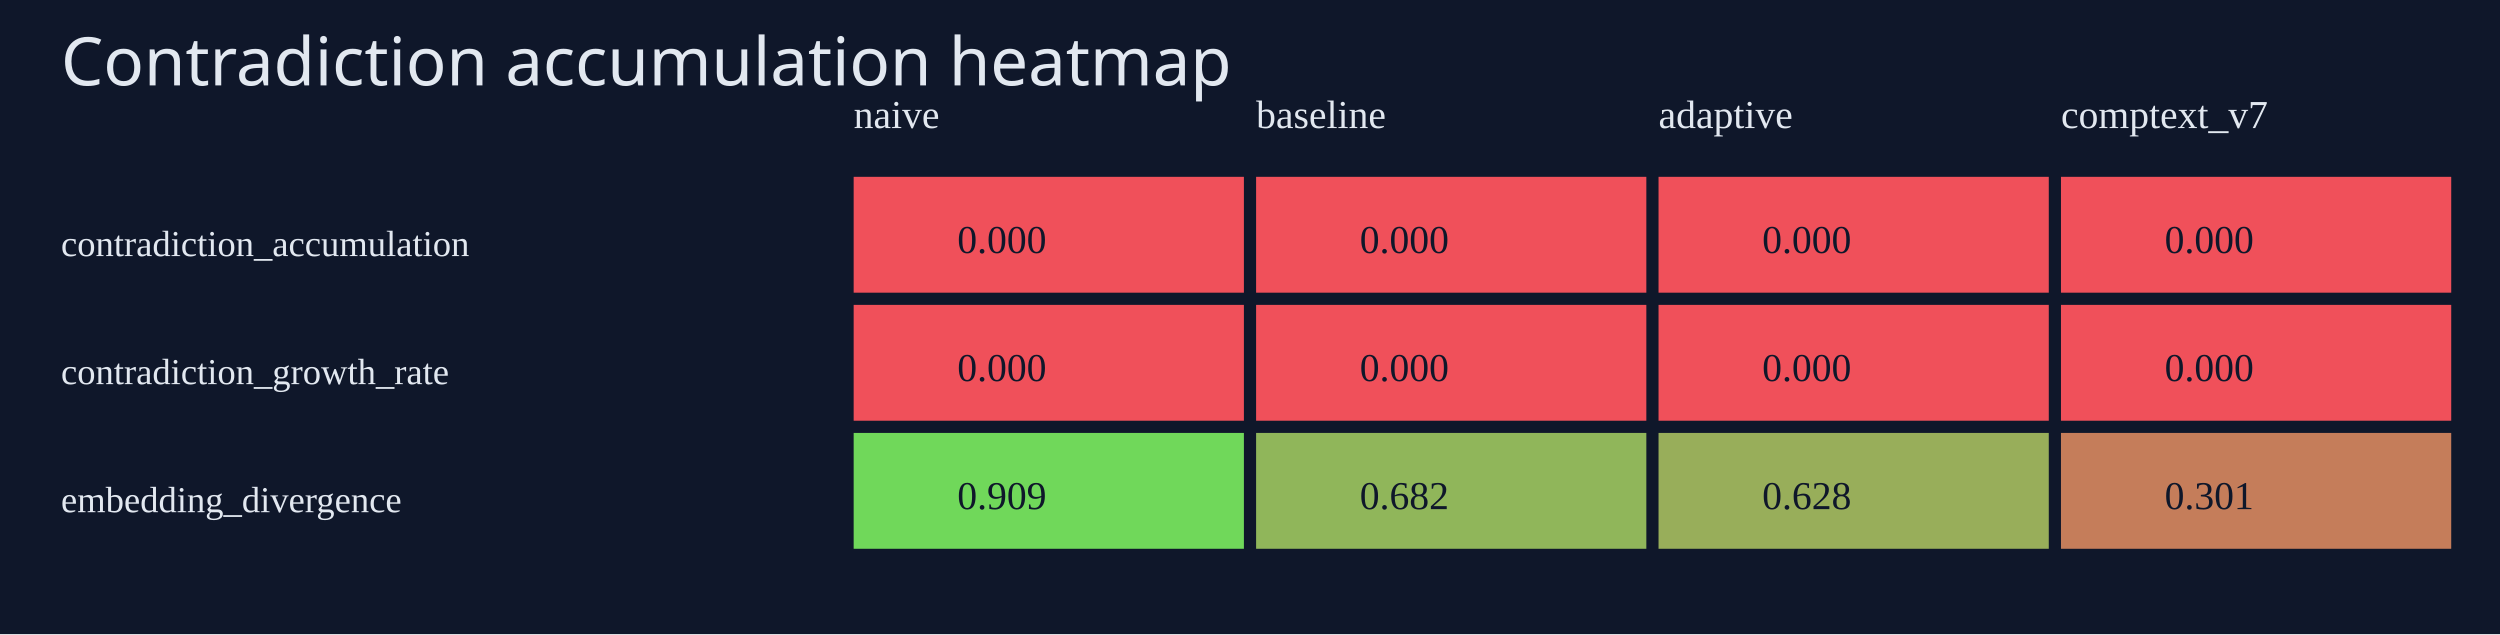
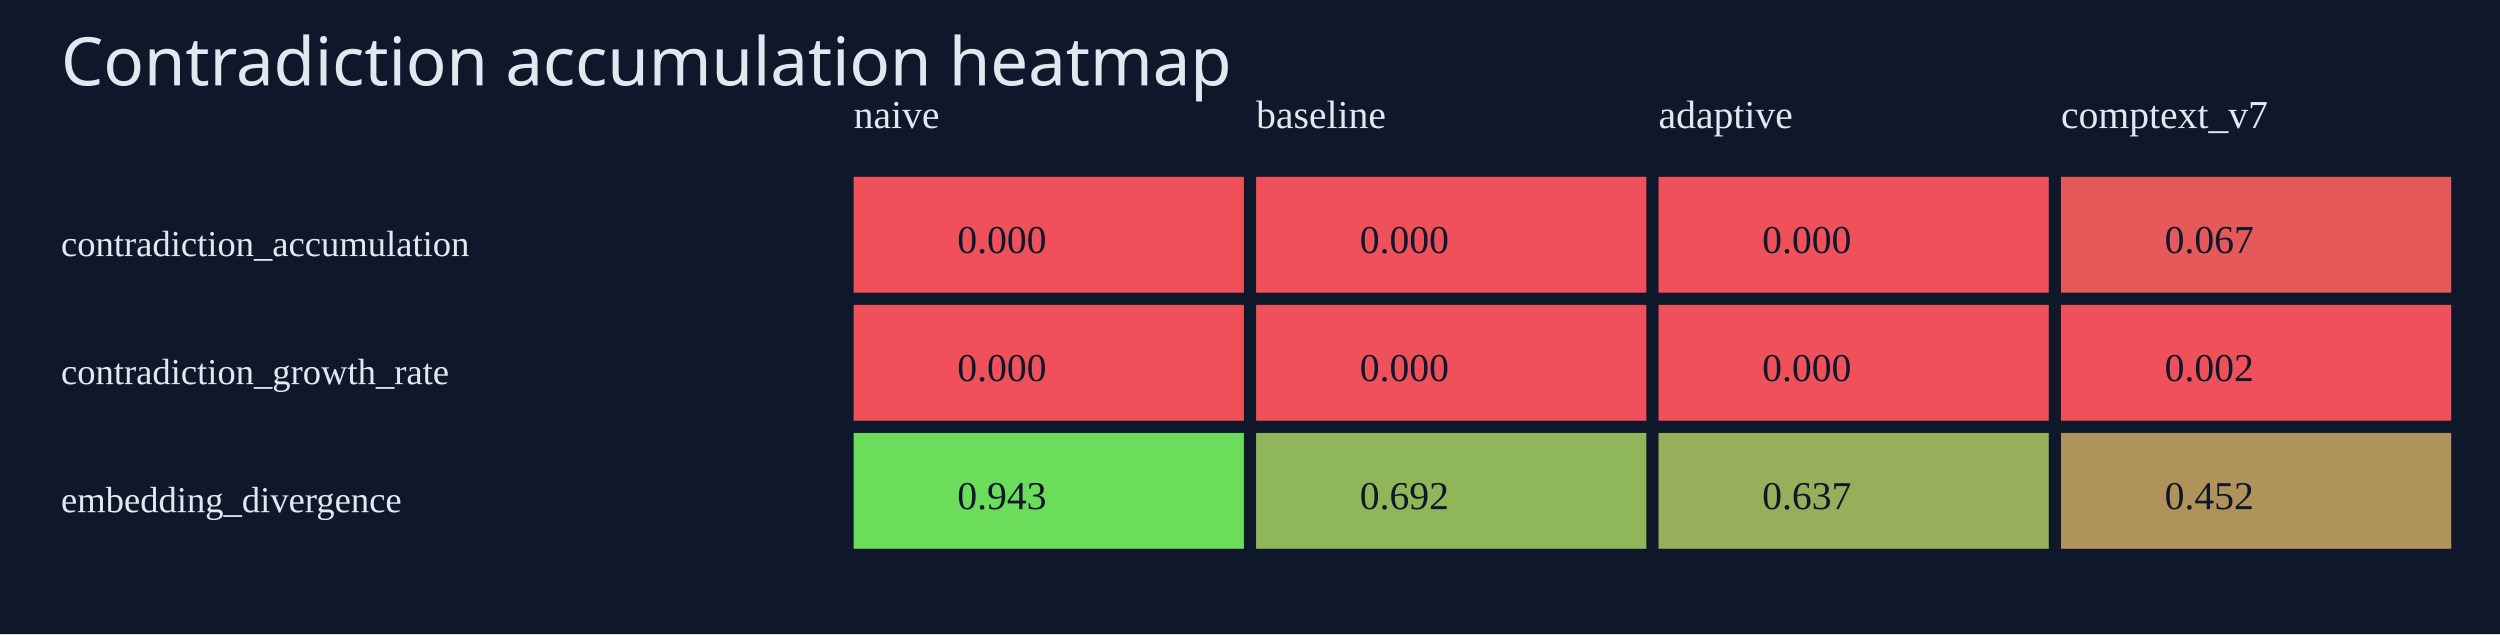
<svg xmlns="http://www.w3.org/2000/svg" width="820" height="208" viewBox="0 0 820 208">
  <rect width="100%" height="100%" fill="#0f172a" />
  <text x="20" y="28" fill="#e2e8f0" font-size="22" font-family="sans-serif">Contradiction accumulation heatmap</text>
  <text x="280" y="42" fill="#e2e8f0" font-size="13">naive</text>
  <text x="412" y="42" fill="#e2e8f0" font-size="13">baseline</text>
  <text x="544" y="42" fill="#e2e8f0" font-size="13">adaptive</text>
  <text x="676" y="42" fill="#e2e8f0" font-size="13">comptext_v7</text>
  <text x="20" y="84" fill="#e2e8f0" font-size="12">contradiction_accumulation</text>
  <rect x="280" y="58" width="128" height="38" fill="rgb(240,80,90)" />
  <text x="314" y="83" fill="#0f172a" font-size="13">0.000</text>
  <rect x="412" y="58" width="128" height="38" fill="rgb(240,80,90)" />
  <text x="446" y="83" fill="#0f172a" font-size="13">0.000</text>
  <rect x="544" y="58" width="128" height="38" fill="rgb(240,80,90)" />
  <text x="578" y="83" fill="#0f172a" font-size="13">0.000</text>
-   <rect x="676" y="58" width="128" height="38" fill="rgb(240,80,90)" />
-   <text x="710" y="83" fill="#0f172a" font-size="13">0.000</text>
+   <rect x="676" y="58" width="128" height="38" fill="rgb(230,89,90)" />
+   <text x="710" y="83" fill="#0f172a" font-size="13">0.067</text>
  <text x="20" y="126" fill="#e2e8f0" font-size="12">contradiction_growth_rate</text>
  <rect x="280" y="100" width="128" height="38" fill="rgb(240,80,90)" />
  <text x="314" y="125" fill="#0f172a" font-size="13">0.000</text>
  <rect x="412" y="100" width="128" height="38" fill="rgb(240,80,90)" />
  <text x="446" y="125" fill="#0f172a" font-size="13">0.000</text>
  <rect x="544" y="100" width="128" height="38" fill="rgb(240,80,90)" />
  <text x="578" y="125" fill="#0f172a" font-size="13">0.000</text>
-   <rect x="676" y="100" width="128" height="38" fill="rgb(240,80,90)" />
-   <text x="710" y="125" fill="#0f172a" font-size="13">0.000</text>
+   <rect x="676" y="100" width="128" height="38" fill="rgb(239,80,90)" />
+   <text x="710" y="125" fill="#0f172a" font-size="13">0.002</text>
  <text x="20" y="168" fill="#e2e8f0" font-size="12">embedding_divergence</text>
-   <rect x="280" y="142" width="128" height="38" fill="rgb(112,216,90)" />
-   <text x="314" y="167" fill="#0f172a" font-size="13">0.909</text>
-   <rect x="412" y="142" width="128" height="38" fill="rgb(144,182,90)" />
-   <text x="446" y="167" fill="#0f172a" font-size="13">0.682</text>
-   <rect x="544" y="142" width="128" height="38" fill="rgb(152,174,90)" />
-   <text x="578" y="167" fill="#0f172a" font-size="13">0.628</text>
-   <rect x="676" y="142" width="128" height="38" fill="rgb(197,125,90)" />
-   <text x="710" y="167" fill="#0f172a" font-size="13">0.301</text>
+   <rect x="280" y="142" width="128" height="38" fill="rgb(108,221,90)" />
+   <text x="314" y="167" fill="#0f172a" font-size="13">0.943</text>
+   <rect x="412" y="142" width="128" height="38" fill="rgb(143,183,90)" />
+   <text x="446" y="167" fill="#0f172a" font-size="13">0.692</text>
+   <rect x="544" y="142" width="128" height="38" fill="rgb(150,175,90)" />
+   <text x="578" y="167" fill="#0f172a" font-size="13">0.637</text>
+   <rect x="676" y="142" width="128" height="38" fill="rgb(176,147,90)" />
+   <text x="710" y="167" fill="#0f172a" font-size="13">0.452</text>
</svg>
